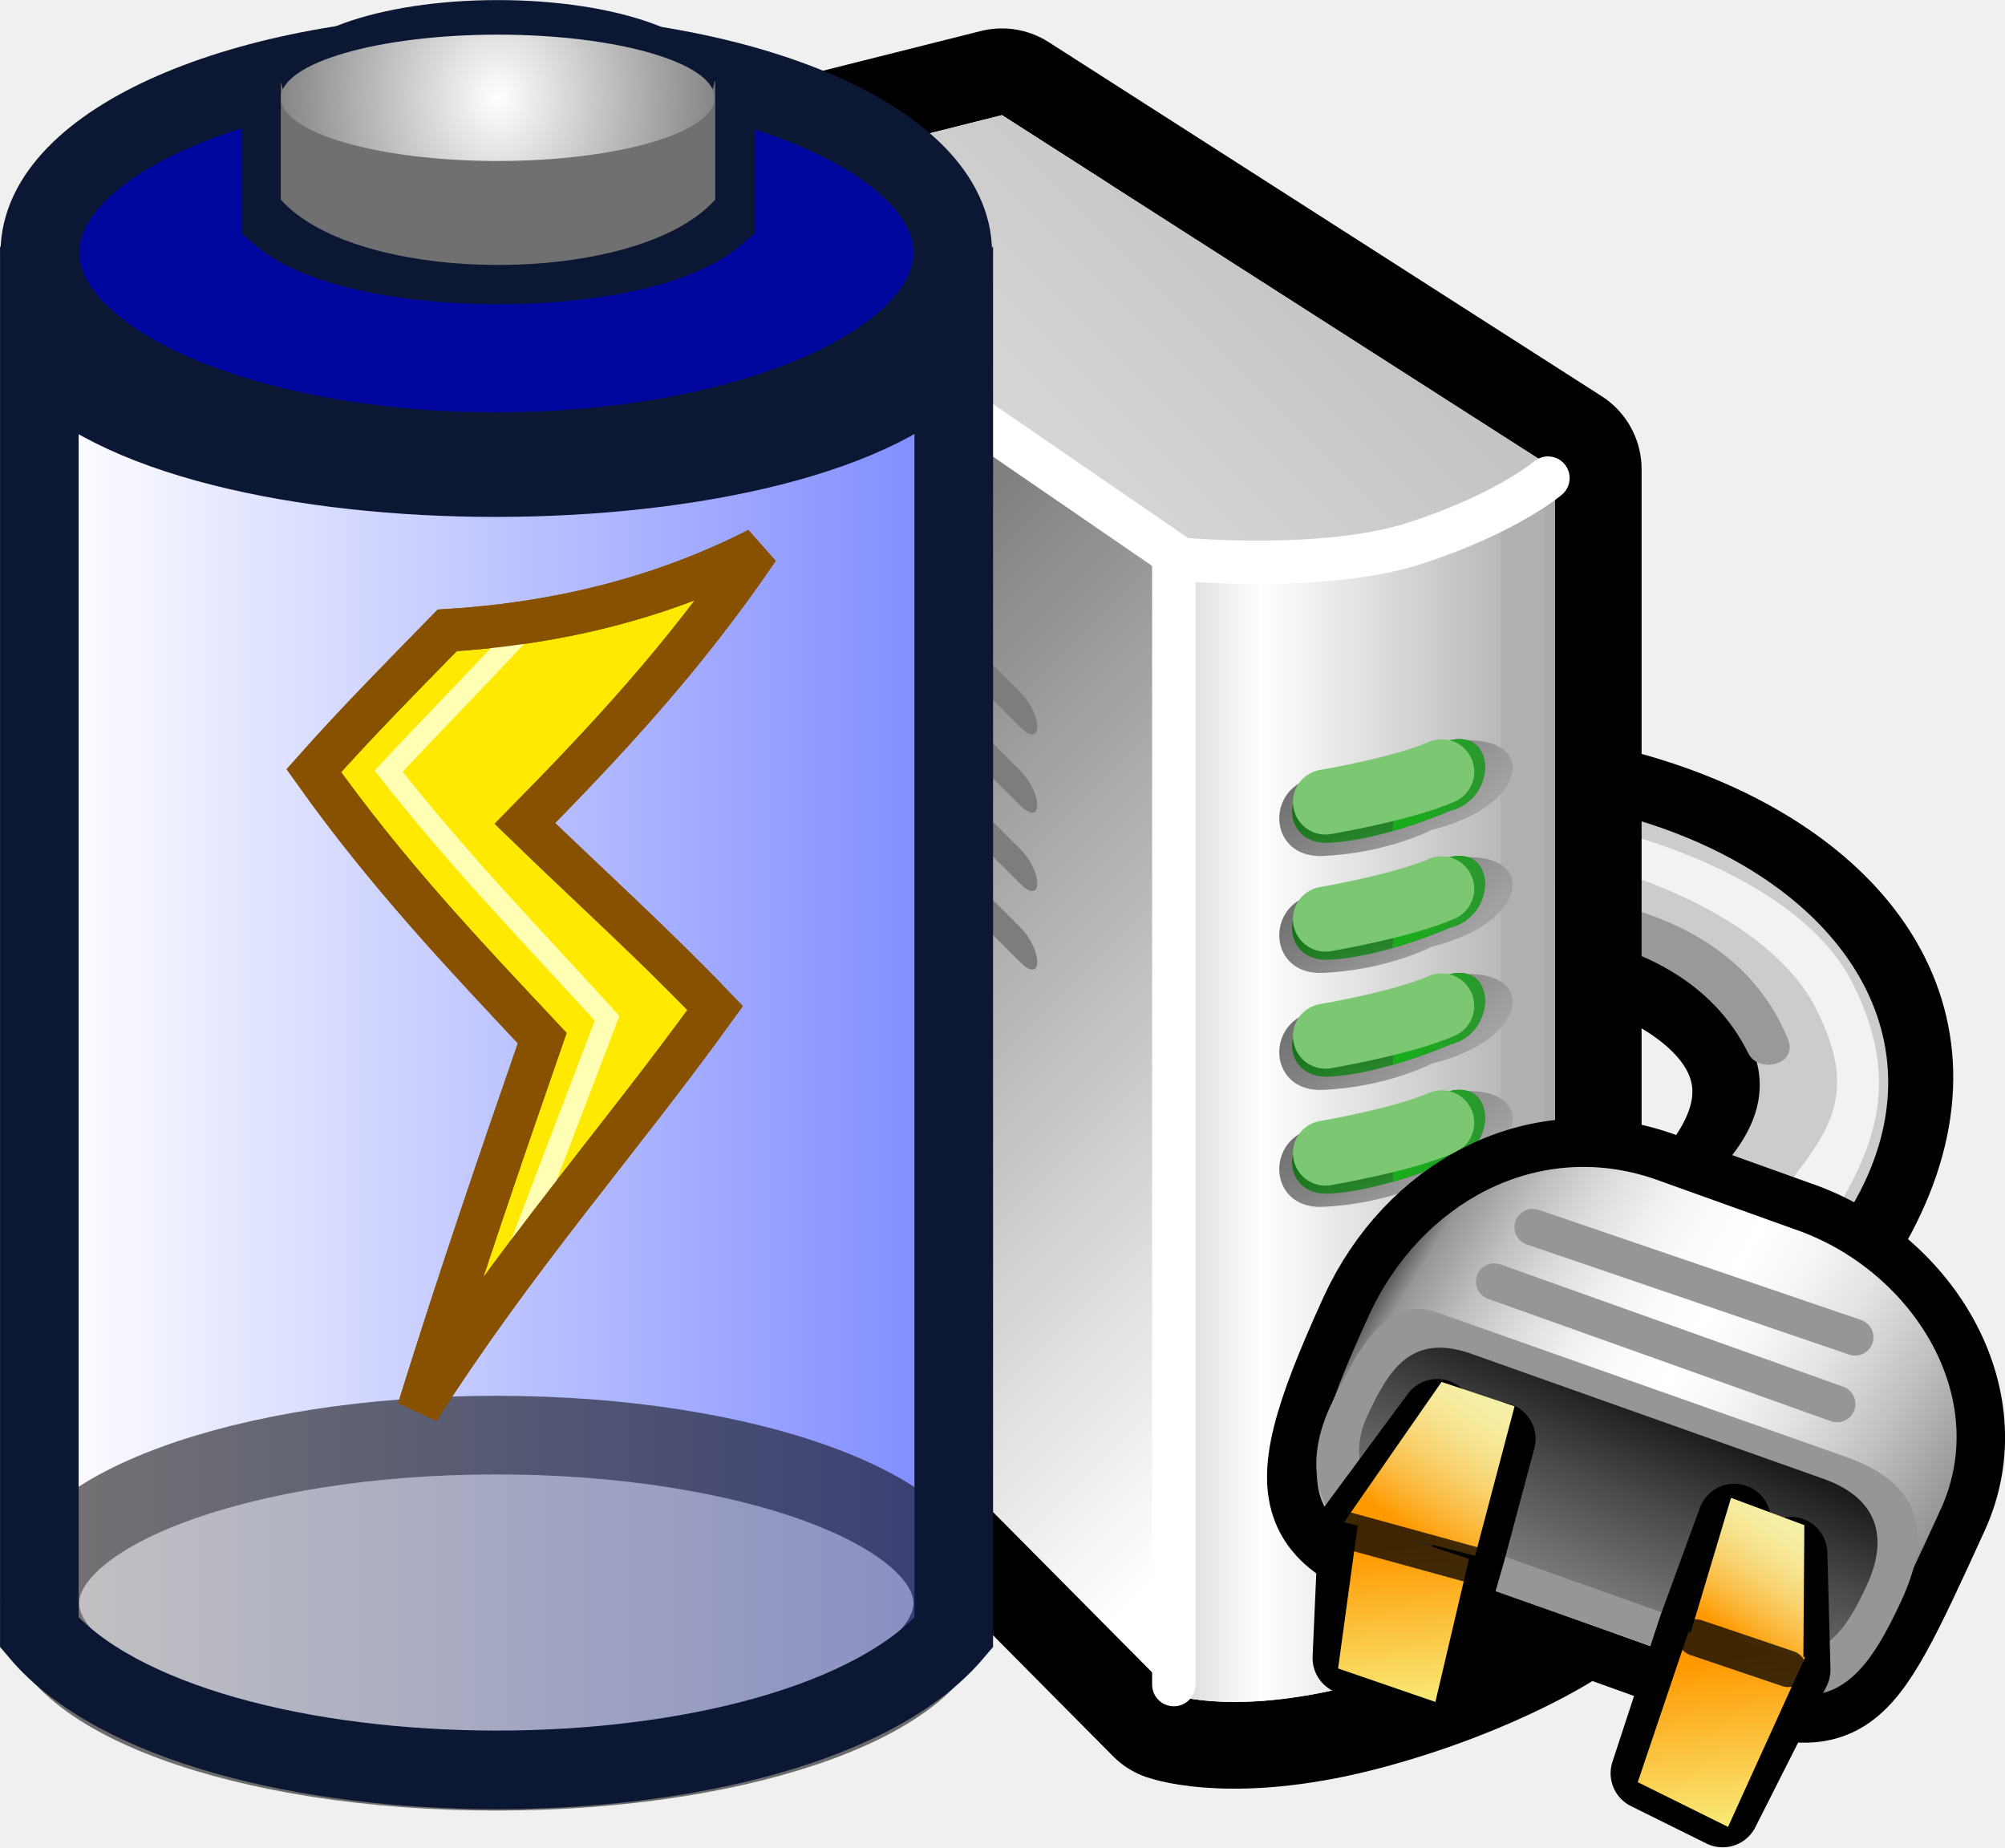
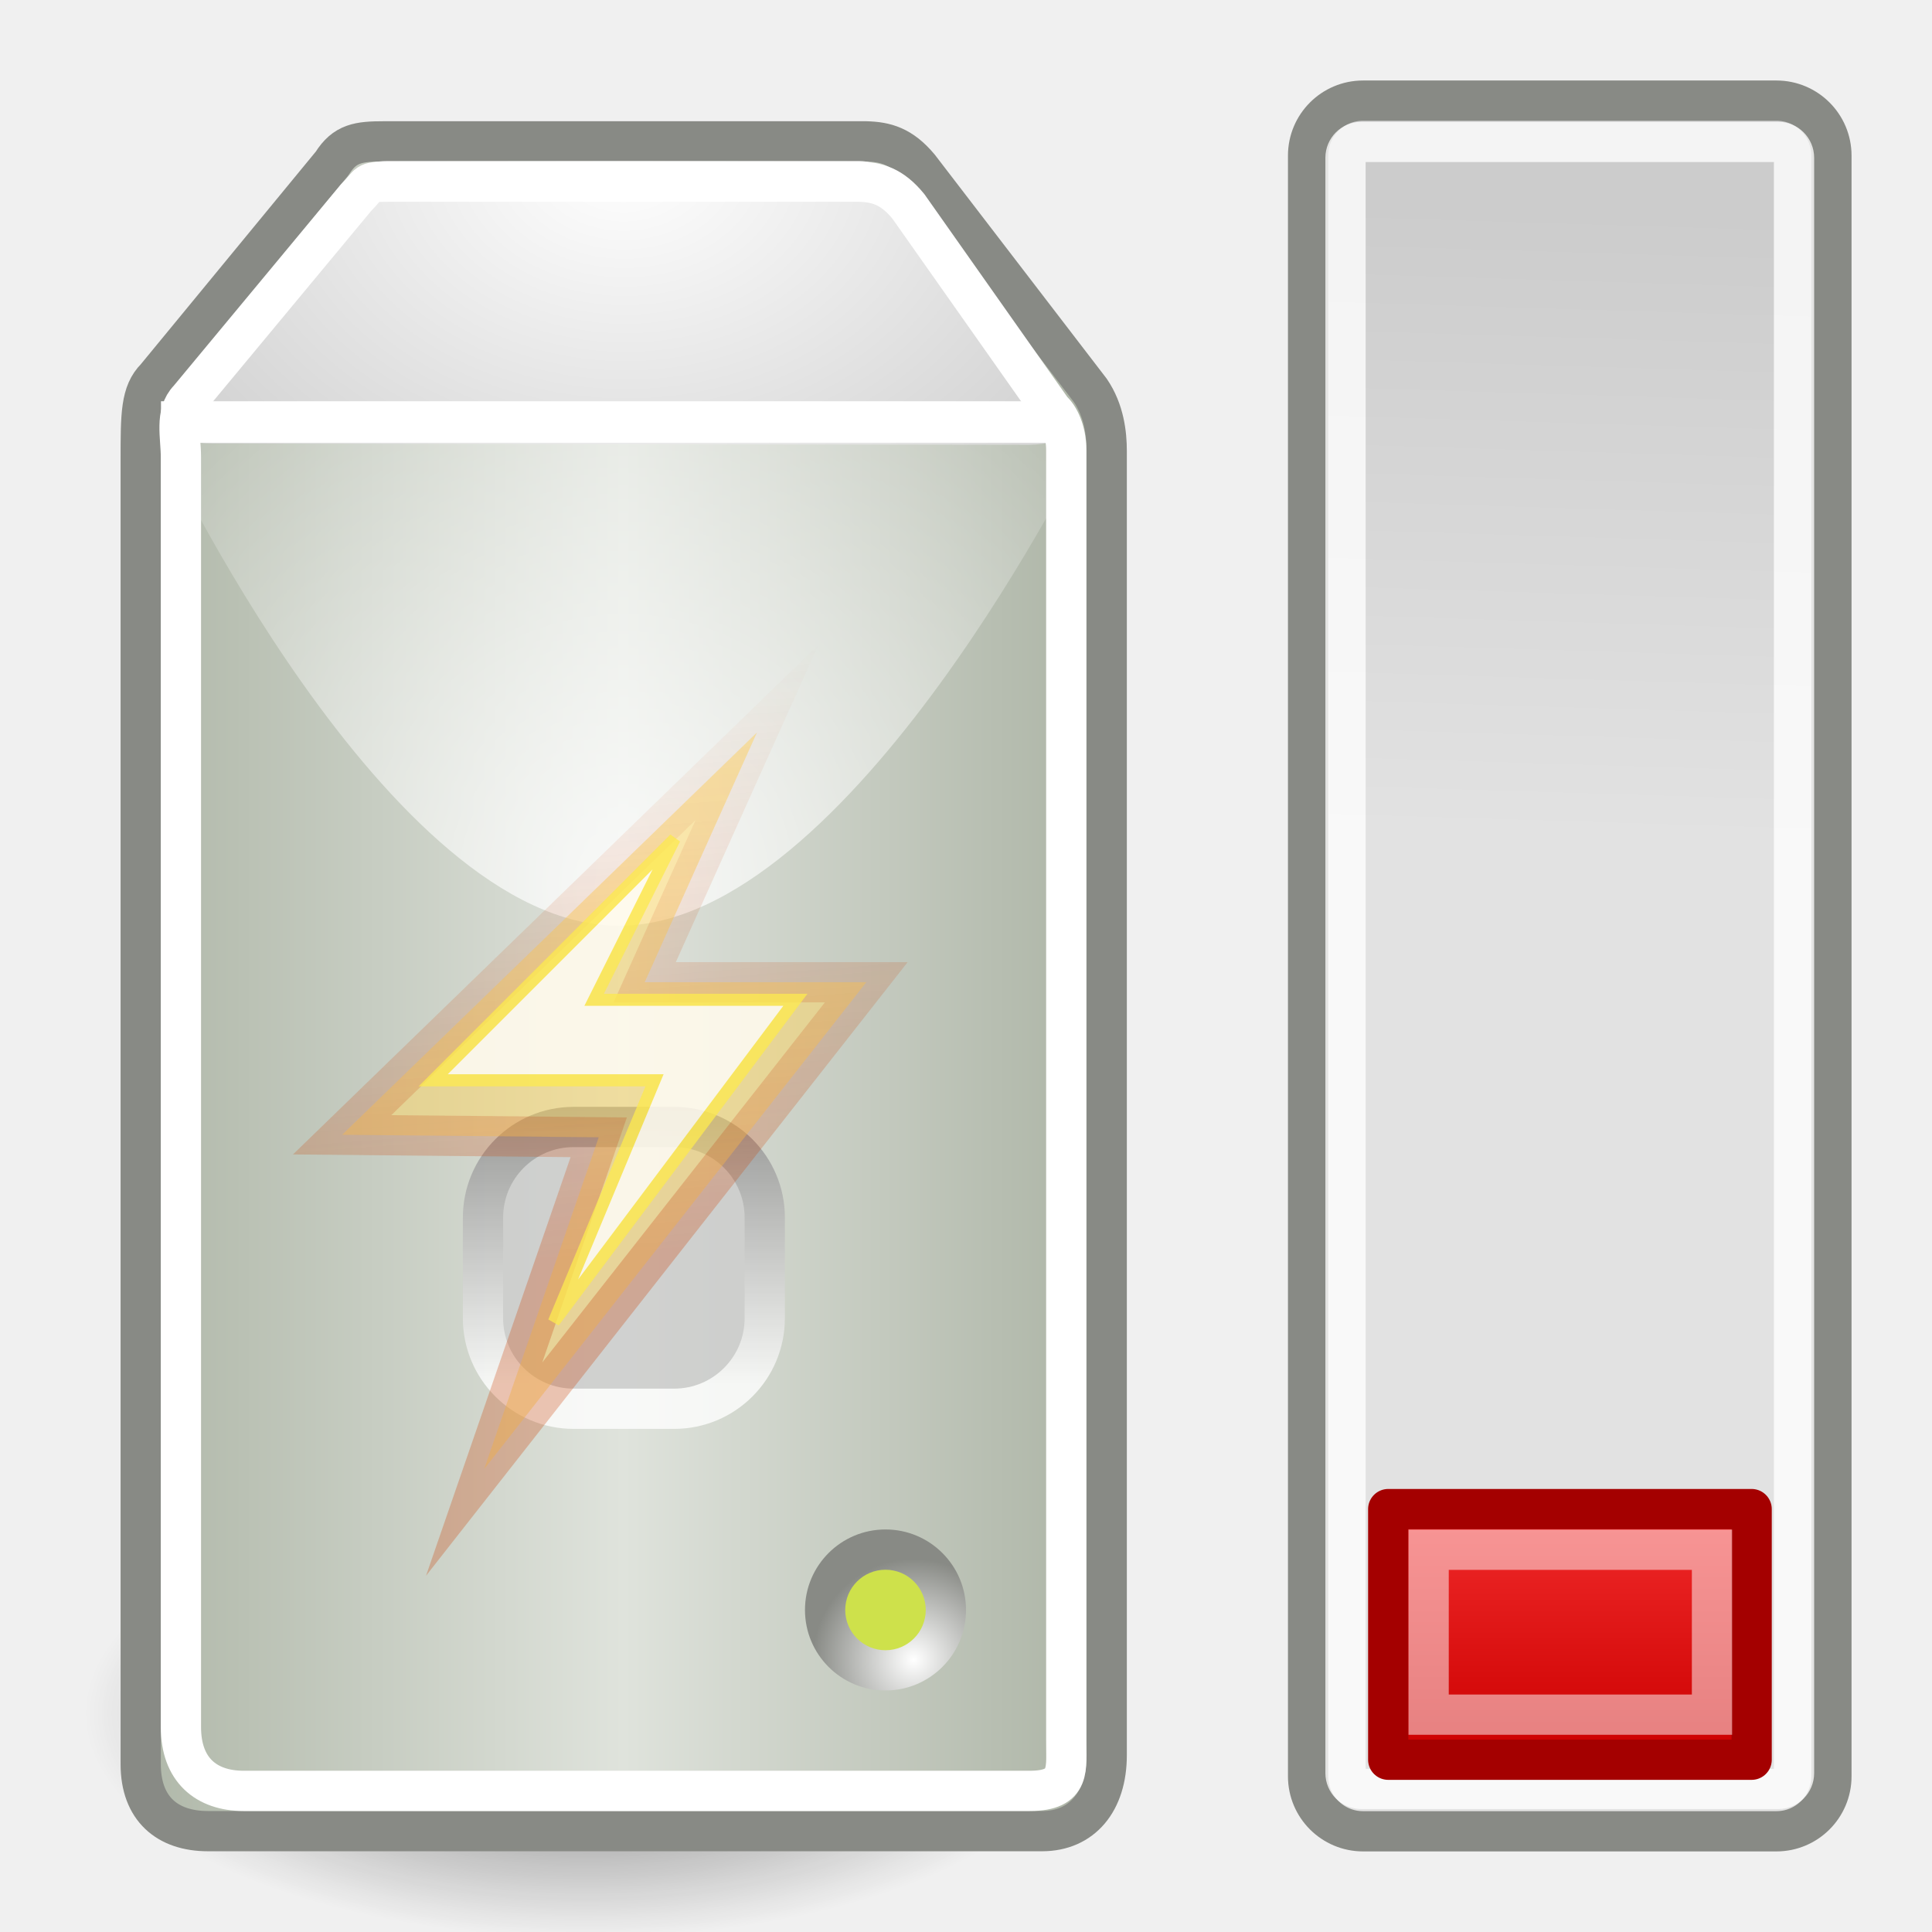
- <svg xmlns="http://www.w3.org/2000/svg" xmlns:xlink="http://www.w3.org/1999/xlink" width="23.492" height="21.642" viewBox="0 0 23.492 21.642" overflow="visible" enable-background="new 0 0 23.492 21.642" xml:space="preserve">
-   <g id="Layer_5">
-     <g>
-       <path fill="#CCCCCC" stroke="#000000" stroke-width="1.304" d="M20.921,15.387      c4.189-4.62-2.63-7.451-6.712-5.669c-1.625,0.708-0.943,2.053,0.672,1.41c2.464-0.981,7.122,0.4,5.108,2.785" />
-       <path fill="#CCCCCC" d="M19.042,16.471c6.581-3.688,1.51-8.654-4.833-6.753      c-1.281,0.382-2.825,1.83,0.906,1.054c3.594-0.746,8.236,1.69,3.474,3.975L19.042,16.471z" />
-       <path fill="#999999" d="M20.949,12.174c-1.105-2.683-5.849-1.567-7.815-1.455      c-4.724,0.267-3.548-0.134-4-1.225C9.018,9.215,8.765,9.392,8.848,9.679c0.178,0.63,4.095,1.493,5.127,1.35      c3.249-0.447,5.688-0.34,6.51,1.312C20.606,12.585,21.073,12.473,20.949,12.174z" />
-       <path fill="#F2F2F2" d="M20.986,14.975c0.825-1.205,1.42-2.059,0.72-3.457      c-0.854-1.705-4.648-2.465-6.022-1.833l-0.105,0.047c-0.348,0.152-0.053,0.515,0.196,0.406l0.112-0.051      c1.261-0.58,4.616,0.179,5.396,1.74c0.617,1.228-0.055,1.585-0.774,2.645C20.349,14.701,20.825,15.207,20.986,14.975z" />
-     </g>
-     <g>
-       <linearGradient id="XMLID_37_" gradientUnits="userSpaceOnUse" x1="8.052" y1="4.739" x2="18.446" y2="15.134">
-         <stop offset="0" style="stop-color:#D9D9D9" />
-         <stop offset="1" style="stop-color:#FFFFFF" />
-       </linearGradient>
-       <path fill="url(#XMLID_37_)" stroke="#000000" stroke-width="2.032" stroke-linecap="round" stroke-linejoin="round" stroke-miterlimit="3.864" d="      M7.737,2.355l4.002-1.006l6.479,4.148v13.274c0,0-0.822,0.559-2.27,0.951c-1.448,0.389-2.186,0.137-2.186,0.137l-6.026-6.073      V2.355z" />
-       <g>
-         <defs>
-           <path id="XMLID_2_" d="M7.737,2.355v11.431l6.026,6.073c0,0,0.737,0.252,2.186-0.137c1.447-0.393,2.27-0.951,2.27-0.951V5.497        l-6.479-4.148L7.737,2.355z" />
-         </defs>
-         <linearGradient id="XMLID_38_" gradientUnits="userSpaceOnUse" x1="9.242" y1="5.93" x2="17.672" y2="14.359">
-           <stop offset="0" style="stop-color:#FFFFFF" />
-           <stop offset="0" style="stop-color:#6E6E6E" />
-           <stop offset="1" style="stop-color:#FFFFFF" />
-         </linearGradient>
-         <use xlink:href="#XMLID_2_" fill-rule="evenodd" clip-rule="evenodd" fill="url(#XMLID_38_)" />
-         <clipPath id="XMLID_39_">
-           <use xlink:href="#XMLID_2_" />
-         </clipPath>
-         <g clip-path="url(#XMLID_39_)">
-           <defs>
-             <polygon id="XMLID_5_" points="13.785,6.828 18.831,5.118 18.831,20.311 13.785,20.27 " />
-           </defs>
-           <linearGradient id="XMLID_40_" gradientUnits="userSpaceOnUse" x1="13.785" y1="12.714" x2="18.831" y2="12.714">
-             <stop offset="0" style="stop-color:#D9D9D9" />
-             <stop offset="0.197" style="stop-color:#FFFFFF" />
-             <stop offset="1" style="stop-color:#999999" />
-           </linearGradient>
-           <use xlink:href="#XMLID_5_" fill="url(#XMLID_40_)" />
-           <clipPath id="XMLID_41_">
-             <use xlink:href="#XMLID_5_" />
-           </clipPath>
-           <line clip-path="url(#XMLID_41_)" fill="none" stroke="#B0B0B0" stroke-width="0.508" stroke-linecap="round" stroke-miterlimit="3.864" x1="17.839" y1="5.507" x2="17.839" y2="19.535" />
-         </g>
-         <linearGradient id="XMLID_42_" gradientUnits="userSpaceOnUse" x1="7.394" y1="9.145" x2="18.079" y2="-1.54">
-           <stop offset="0" style="stop-color:#F2F2F2" />
-           <stop offset="1" style="stop-color:#ADADAD" />
-         </linearGradient>
-         <path clip-path="url(#XMLID_39_)" fill-rule="evenodd" clip-rule="evenodd" fill="url(#XMLID_42_)" d="       M18.214,4.838l-6.475-4.317L7.349,1.967l6.547,4.771c0,0,0.489,0.265,1.938-0.125c1.447-0.392,2.385-1.069,2.385-1.069       L18.214,4.838z" />
-       </g>
-       <g>
-         <linearGradient id="XMLID_43_" gradientUnits="userSpaceOnUse" x1="15.516" y1="8.394" x2="17.211" y2="10.277">
-           <stop offset="0" style="stop-color:#666666" />
-           <stop offset="1" style="stop-color:#B2B2B2" />
-         </linearGradient>
-         <path fill="url(#XMLID_43_)" d="M15.498,9.098c0.751-0.039,1.277-0.369,1.277-0.369       c1.264-0.303,1.264,0.688,0,0.993c0,0-0.518,0.273-1.277,0.306C14.819,10.058,14.819,9.133,15.498,9.098z" />
-         <g>
-           <defs>
-             <path id="XMLID_10_" d="M15.567,9.099c0.622-0.033,1.419-0.426,1.419-0.426c0.551-0.133,0.551,0.695,0,0.827         c0,0-0.786,0.346-1.419,0.374C14.996,9.898,14.996,9.127,15.567,9.099z" />
-           </defs>
-           <linearGradient id="XMLID_44_" gradientUnits="userSpaceOnUse" x1="16.523" y1="9.941" x2="16.028" y2="8.579">
-             <stop offset="0" style="stop-color:#328E36" />
-             <stop offset="1" style="stop-color:#005E00" />
-           </linearGradient>
-           <use xlink:href="#XMLID_10_" fill="url(#XMLID_44_)" />
-           <clipPath id="XMLID_45_">
-             <use xlink:href="#XMLID_10_" />
-           </clipPath>
-           <radialGradient id="XMLID_46_" cx="-68.81" cy="66.728" r="2.46" fx="-68.81" fy="66.728" gradientTransform="matrix(0.8144 0 0 0.8144 71.6937 -45.3678)" gradientUnits="userSpaceOnUse">
-             <stop offset="0" style="stop-color:#00CD00" />
-             <stop offset="1" style="stop-color:#328E36" />
-           </radialGradient>
-           <path clip-path="url(#XMLID_45_)" fill-rule="evenodd" clip-rule="evenodd" fill="url(#XMLID_46_)" d="        M15.473,9.082c0,0,0.427-0.089,0.679,0.153c0.251,0.243,0.165,0.536,0.122,0.622c0.171-0.36,1.321-0.133,1.438-0.393        c0.218-0.488-0.529-1.117-0.92-0.972C16.402,8.639,15.473,9.082,15.473,9.082z" />
-         </g>
-         <path fill="none" stroke="#7CC771" stroke-width="0.762" stroke-linecap="round" stroke-miterlimit="3.864" d="       M15.53,9.396c0,0,0.899-0.151,1.362-0.354" />
-       </g>
-       <g>
-         <linearGradient id="XMLID_47_" gradientUnits="userSpaceOnUse" x1="15.515" y1="9.762" x2="17.209" y2="11.644">
-           <stop offset="0" style="stop-color:#666666" />
-           <stop offset="1" style="stop-color:#B2B2B2" />
-         </linearGradient>
-         <path fill="url(#XMLID_47_)" d="M15.498,10.467c0.751-0.041,1.277-0.368,1.277-0.368       c1.264-0.305,1.264,0.687,0,0.992c0,0-0.518,0.274-1.277,0.307C14.819,11.427,14.819,10.503,15.498,10.467z" />
-         <g>
-           <defs>
-             <path id="XMLID_15_" d="M15.567,10.467c0.622-0.033,1.419-0.426,1.419-0.426c0.551-0.13,0.551,0.695,0,0.828         c0,0-0.786,0.348-1.419,0.375C14.996,11.269,14.996,10.499,15.567,10.467z" />
-           </defs>
-           <linearGradient id="XMLID_48_" gradientUnits="userSpaceOnUse" x1="16.523" y1="11.312" x2="16.028" y2="9.949">
-             <stop offset="0" style="stop-color:#328E36" />
-             <stop offset="1" style="stop-color:#005E00" />
-           </linearGradient>
-           <use xlink:href="#XMLID_15_" fill="url(#XMLID_48_)" />
-           <clipPath id="XMLID_49_">
-             <use xlink:href="#XMLID_15_" />
-           </clipPath>
-           <radialGradient id="XMLID_50_" cx="-68.81" cy="68.41" r="2.46" fx="-68.81" fy="68.41" gradientTransform="matrix(0.8144 0 0 0.8144 71.6937 -45.3678)" gradientUnits="userSpaceOnUse">
-             <stop offset="0" style="stop-color:#00CD00" />
-             <stop offset="1" style="stop-color:#328E36" />
-           </radialGradient>
-           <path clip-path="url(#XMLID_49_)" fill-rule="evenodd" clip-rule="evenodd" fill="url(#XMLID_50_)" d="        M15.473,10.451c0,0,0.427-0.09,0.679,0.154c0.251,0.245,0.165,0.535,0.122,0.622c0.171-0.361,1.321-0.133,1.438-0.395        c0.218-0.486-0.529-1.115-0.92-0.971C16.402,10.008,15.473,10.451,15.473,10.451z" />
-         </g>
-         <path fill="none" stroke="#7CC771" stroke-width="0.762" stroke-linecap="round" stroke-miterlimit="3.864" d="       M15.53,10.768c0,0,0.899-0.153,1.362-0.355" />
-       </g>
-       <g>
-         <linearGradient id="XMLID_51_" gradientUnits="userSpaceOnUse" x1="15.516" y1="11.133" x2="17.21" y2="13.015">
-           <stop offset="0" style="stop-color:#666666" />
-           <stop offset="1" style="stop-color:#B2B2B2" />
-         </linearGradient>
-         <path fill="url(#XMLID_51_)" d="M15.498,11.838c0.751-0.039,1.277-0.37,1.277-0.37       c1.265-0.302,1.264,0.687,0,0.993c0,0-0.518,0.274-1.277,0.308C14.819,12.796,14.819,11.875,15.498,11.838z" />
-         <g>
-           <defs>
-             <path id="XMLID_20_" d="M15.567,11.839c0.622-0.034,1.419-0.426,1.419-0.426c0.551-0.133,0.551,0.694,0,0.826         c0,0-0.786,0.346-1.419,0.375C14.996,12.638,14.996,11.868,15.567,11.839z" />
-           </defs>
-           <linearGradient id="XMLID_52_" gradientUnits="userSpaceOnUse" x1="16.523" y1="12.681" x2="16.028" y2="11.32">
-             <stop offset="0" style="stop-color:#328E36" />
-             <stop offset="1" style="stop-color:#005E00" />
-           </linearGradient>
-           <use xlink:href="#XMLID_20_" fill="url(#XMLID_52_)" />
-           <clipPath id="XMLID_53_">
-             <use xlink:href="#XMLID_20_" />
-           </clipPath>
-           <radialGradient id="XMLID_54_" cx="-68.81" cy="70.094" r="2.46" fx="-68.81" fy="70.094" gradientTransform="matrix(0.8144 0 0 0.8144 71.6937 -45.3678)" gradientUnits="userSpaceOnUse">
-             <stop offset="0" style="stop-color:#00CD00" />
-             <stop offset="1" style="stop-color:#328E36" />
-           </radialGradient>
-           <path clip-path="url(#XMLID_53_)" fill-rule="evenodd" clip-rule="evenodd" fill="url(#XMLID_54_)" d="        M15.473,11.822c0,0,0.427-0.088,0.679,0.153c0.251,0.243,0.165,0.536,0.122,0.621c0.171-0.361,1.321-0.131,1.438-0.394        c0.218-0.487-0.529-1.116-0.92-0.971C16.402,11.379,15.473,11.822,15.473,11.822z" />
-         </g>
-         <path fill="none" stroke="#7CC771" stroke-width="0.762" stroke-linecap="round" stroke-miterlimit="3.864" d="       M15.53,12.139c0,0,0.899-0.151,1.362-0.354" />
-       </g>
-       <g>
-         <linearGradient id="XMLID_55_" gradientUnits="userSpaceOnUse" x1="15.514" y1="12.502" x2="17.21" y2="14.386">
-           <stop offset="0" style="stop-color:#666666" />
-           <stop offset="1" style="stop-color:#B2B2B2" />
-         </linearGradient>
-         <path fill="url(#XMLID_55_)" d="M15.498,13.206c0.751-0.039,1.277-0.367,1.277-0.367       c1.264-0.303,1.264,0.688,0,0.992c0,0-0.518,0.274-1.277,0.308C14.819,14.168,14.819,13.243,15.498,13.206z" />
-         <g>
-           <defs>
-             <path id="XMLID_25_" d="M15.567,13.208c0.622-0.033,1.419-0.426,1.419-0.426c0.551-0.133,0.551,0.693,0,0.828         c0,0-0.786,0.344-1.419,0.374C14.996,14.01,14.996,13.237,15.567,13.208z" />
-           </defs>
-           <linearGradient id="XMLID_56_" gradientUnits="userSpaceOnUse" x1="16.523" y1="14.055" x2="16.027" y2="12.692">
-             <stop offset="0" style="stop-color:#328E36" />
-             <stop offset="1" style="stop-color:#005E00" />
-           </linearGradient>
-           <use xlink:href="#XMLID_25_" fill="url(#XMLID_56_)" />
-           <clipPath id="XMLID_57_">
-             <use xlink:href="#XMLID_25_" />
-           </clipPath>
-           <radialGradient id="XMLID_58_" cx="-68.81" cy="71.777" r="2.46" fx="-68.81" fy="71.777" gradientTransform="matrix(0.8144 0 0 0.8144 71.6937 -45.3678)" gradientUnits="userSpaceOnUse">
-             <stop offset="0" style="stop-color:#00CD00" />
-             <stop offset="1" style="stop-color:#328E36" />
-           </radialGradient>
-           <path clip-path="url(#XMLID_57_)" fill-rule="evenodd" clip-rule="evenodd" fill="url(#XMLID_58_)" d="        M15.473,13.192c0,0,0.427-0.092,0.679,0.152c0.251,0.242,0.165,0.535,0.122,0.622c0.171-0.362,1.321-0.134,1.438-0.394        c0.218-0.488-0.529-1.117-0.92-0.971C16.402,12.749,15.473,13.192,15.473,13.192z" />
-         </g>
-         <path fill="none" stroke="#7CC771" stroke-width="0.762" stroke-linecap="round" stroke-miterlimit="3.864" d="       M15.53,13.509c0,0,0.899-0.152,1.362-0.355" />
-       </g>
-       <path fill="#7D7D7D" d="M9.339,5.502l2.611,2.604c0.271,0.271,0.271,0.68,0,0.408L9.339,5.909      C9.066,5.639,9.066,5.231,9.339,5.502z" />
-       <path fill="#7D7D7D" d="M9.339,6.419l2.611,2.604c0.271,0.273,0.271,0.681,0,0.41L9.339,6.828      C9.066,6.556,9.066,6.147,9.339,6.419z" />
-       <path fill="#7D7D7D" d="M9.339,7.337l2.611,2.605c0.271,0.271,0.271,0.68,0,0.408L9.339,7.746      C9.066,7.474,9.066,7.065,9.339,7.337z" />
-       <path fill="#7D7D7D" d="M9.339,8.256l2.611,2.604c0.271,0.272,0.271,0.682,0,0.409L9.339,8.665      C9.066,8.393,9.066,7.984,9.339,8.256z" />
-       <path fill="none" stroke="#FFFFFF" stroke-width="0.508" stroke-linecap="round" stroke-miterlimit="3.864" d="      M7.864,2.453l5.969,4.098c0,0,1.676,0.16,2.75-0.188c1.069-0.347,1.554-0.762,1.554-0.762" />
-       <line fill="none" stroke="#FFFFFF" stroke-width="0.508" stroke-linecap="round" stroke-miterlimit="3.864" x1="13.753" y1="6.613" x2="13.753" y2="19.736" />
-     </g>
-     <g id="power_1_">
-       <linearGradient id="XMLID_59_" gradientUnits="userSpaceOnUse" x1="0.674" y1="12.58" x2="10.874" y2="12.58">
-         <stop offset="0" style="stop-color:#FFFFFF" />
-         <stop offset="1" style="stop-color:#808DFF" />
-       </linearGradient>
-       <path fill="url(#XMLID_59_)" d="M10.875,18.987c-1.732,2.061-8.478,2.051-10.201,0c0-1.254,0-10.254,0-14.356      c1.566,1.866,8.65,1.845,10.201,0C10.875,6.148,10.875,17.343,10.875,18.987z" />
-       <linearGradient id="_x31_00_2_" gradientUnits="userSpaceOnUse" x1="0.784" y1="12.309" x2="10.933" y2="12.309">
-         <stop offset="0" style="stop-color:#00FF00" />
-         <stop offset="1" style="stop-color:#005447" />
-       </linearGradient>
-       <path id="_x31_00" display="none" fill="url(#_x31_00_2_)" d="M10.933,18.716      c-1.723,2.061-8.432,2.051-10.149,0c0-1.254,0-10.253,0-14.355c1.56,1.866,8.606,1.845,10.149,0      C10.933,5.877,10.933,17.071,10.933,18.716z" />
-       <linearGradient id="_x31_00_3_" gradientUnits="userSpaceOnUse" x1="0.784" y1="12.567" x2="10.956" y2="12.567">
-         <stop offset="0" style="stop-color:#FFFF3E" />
-         <stop offset="1" style="stop-color:#BA7000" />
-       </linearGradient>
-       <path id="_x31_00_1_" display="none" fill="url(#_x31_00_3_)" d="M10.933,18.809      c-1.723,1.936-8.432,1.931-10.149,0c0-1.181,0-9.642,0-13.498c2.531,0.74,6.987,1.365,10.172-0.435      C10.956,6.301,10.933,17.264,10.933,18.809z" />
-       <linearGradient id="_x2B_75_2_" gradientUnits="userSpaceOnUse" x1="0.784" y1="13.434" x2="10.933" y2="13.434">
-         <stop offset="0" style="stop-color:#00FF00" />
-         <stop offset="1" style="stop-color:#005447" />
-       </linearGradient>
-       <path id="_x2B_75" display="none" fill="url(#_x2B_75_2_)" d="M10.933,18.935      c-1.723,1.768-8.432,1.76-10.149,0c0-1.076,0-8.802,0-12.324C2.417,8.125,8.991,8.25,10.929,6.718      C10.929,8.02,10.933,17.522,10.933,18.935z" />
-       <linearGradient id="_x2B_75_3_" gradientUnits="userSpaceOnUse" x1="0.784" y1="13.434" x2="10.933" y2="13.434">
-         <stop offset="0" style="stop-color:#FFFF3E" />
-         <stop offset="1" style="stop-color:#BA7000" />
-       </linearGradient>
-       <path id="_x2B_75_1_" display="none" fill="url(#_x2B_75_3_)" d="M10.933,18.935      c-1.723,1.768-8.432,1.76-10.149,0c0-1.076,0-8.802,0-12.324C2.417,8.125,8.991,8.25,10.929,6.718      C10.929,8.02,10.933,17.522,10.933,18.935z" />
-       <path id="top75_x2B_" display="none" opacity="0.53" fill="none" stroke="#000000" stroke-width="0.921" d="      M0.472,5.908c2.157,2.133,9.546,1.833,10.75,0" />
-       <linearGradient id="_x37_5_3_" gradientUnits="userSpaceOnUse" x1="0.784" y1="14.363" x2="10.956" y2="14.363">
-         <stop offset="0" style="stop-color:#00FF00" />
-         <stop offset="1" style="stop-color:#005447" />
-       </linearGradient>
-       <path id="_x37_5_1_" display="none" fill="url(#_x37_5_3_)" d="M10.933,19.134      c-1.723,1.502-8.432,1.496-10.149,0c0-0.914,0-7.549,0-10.541c1.554,1.562,8.394,1.594,10.172-0.125      C10.956,9.573,10.933,17.937,10.933,19.134z" />
-       <linearGradient id="_x37_5_4_" gradientUnits="userSpaceOnUse" x1="0.784" y1="14.363" x2="10.956" y2="14.363">
-         <stop offset="0" style="stop-color:#FFFF3E" />
-         <stop offset="1" style="stop-color:#BA7000" />
-       </linearGradient>
-       <path id="_x37_5_2_" display="none" fill="url(#_x37_5_4_)" d="M10.933,19.134      c-1.723,1.502-8.432,1.496-10.149,0c0-0.914,0-7.549,0-10.541c1.554,1.562,8.394,1.594,10.172-0.125      C10.956,9.573,10.933,17.937,10.933,19.134z" />
-       <path id="top75" display="none" opacity="0.53" fill="none" stroke="#000000" stroke-width="0.921" d="      M0.578,7.958c2.122,2.125,9.476,1.617,10.679-0.217" />
-       <linearGradient id="_x2B_50_2_" gradientUnits="userSpaceOnUse" x1="0.772" y1="15.378" x2="10.933" y2="15.378">
-         <stop offset="0" style="stop-color:#00FF00" />
-         <stop offset="1" style="stop-color:#005447" />
-       </linearGradient>
-       <path id="_x2B_50" display="none" fill="url(#_x2B_50_2_)" d="M10.933,19.317      c-1.723,1.256-8.432,1.25-10.149,0c0-0.764-0.011-6.317-0.011-8.818c1.591,1.594,8.323,1.62,10.157,0      C10.929,11.425,10.933,18.315,10.933,19.317z" />
-       <linearGradient id="_x2B_50_3_" gradientUnits="userSpaceOnUse" x1="0.772" y1="15.378" x2="10.933" y2="15.378">
-         <stop offset="0" style="stop-color:#FFFF3E" />
-         <stop offset="1" style="stop-color:#BA7000" />
-       </linearGradient>
-       <path id="_x2B_50_1_" display="none" fill="url(#_x2B_50_3_)" d="M10.933,19.317      c-1.723,1.256-8.432,1.25-10.149,0c0-0.764-0.011-6.317-0.011-8.818c1.591,1.594,8.323,1.62,10.157,0      C10.929,11.425,10.933,18.315,10.933,19.317z" />
-       <path id="top50_x2B_" display="none" opacity="0.53" fill="none" stroke="#000000" stroke-width="0.921" d="      M0.507,9.833c2.087,2.083,9.37,1.865,10.679-0.208" />
-       <linearGradient id="_x35_0_3_" gradientUnits="userSpaceOnUse" x1="0.784" y1="16.27" x2="10.982" y2="16.27">
-         <stop offset="0" style="stop-color:#00FF00" />
-         <stop offset="1" style="stop-color:#005447" />
-       </linearGradient>
-       <path id="_x35_0_1_" display="none" fill="url(#_x35_0_3_)" d="M10.933,19.513      c-1.723,0.996-8.432,0.992-10.149,0c0-0.609,0-4.967,0-6.954c1.846,1.507,8.367,1.505,10.198-0.277      C10.982,13.016,10.933,18.716,10.933,19.513z" />
-       <linearGradient id="_x35_0_4_" gradientUnits="userSpaceOnUse" x1="0.784" y1="16.27" x2="10.982" y2="16.27">
-         <stop offset="0" style="stop-color:#FFFF3E" />
-         <stop offset="1" style="stop-color:#BA7000" />
-       </linearGradient>
-       <path id="_x35_0_2_" display="none" fill="url(#_x35_0_4_)" d="M10.933,19.513      c-1.723,0.996-8.432,0.992-10.149,0c0-0.609,0-4.967,0-6.954c1.846,1.507,8.367,1.505,10.198-0.277      C10.982,13.016,10.933,18.716,10.933,19.513z" />
-       <path id="top50" display="none" opacity="0.53" fill="none" stroke="#000000" stroke-width="0.921" d="      M0.472,11.834c2.192,2.001,9.334,1.792,10.785-0.46" />
-       <linearGradient id="_x2B_25_1_" gradientUnits="userSpaceOnUse" x1="0.784" y1="17.255" x2="10.956" y2="17.255">
-         <stop offset="0" style="stop-color:#FFFF3E" />
-         <stop offset="1" style="stop-color:#BA7000" />
-       </linearGradient>
-       <path id="_x2B_25" display="none" fill="url(#_x2B_25_1_)" d="M10.933,19.692      c-1.723,0.756-8.432,0.754-10.149,0c0-0.461,0-3.766,0-5.271c1.846,1.494,8.048,1.549,10.172-0.17      C10.956,14.808,10.933,19.089,10.933,19.692z" />
-       <path id="top25_x2B_" display="none" opacity="0.53" fill="none" stroke="#000000" stroke-width="0.921" d="      M0.472,13.71c2.192,2,9.334,1.791,10.785-0.461" />
-       <linearGradient id="_x32_5_1_" gradientUnits="userSpaceOnUse" x1="0.679" y1="18.305" x2="11.062" y2="18.305">
-         <stop offset="0" style="stop-color:#FF1A00" />
-         <stop offset="1" style="stop-color:#850000" />
-       </linearGradient>
-       <path id="_x32_5" display="none" fill="url(#_x32_5_1_)" d="M11.038,19.86c-4.058,0.847-8.608,0.49-10.358,0      c0-0.301,0-2.451,0-3.432c2.056,1.686,8.418,1.529,10.382-0.189C11.062,16.603,11.038,19.468,11.038,19.86z" />
-       <path id="top25" display="none" opacity="0.53" fill="none" stroke="#000000" stroke-width="0.921" d="      M0.437,15.802c2.474,2.166,9.688,1.666,10.785-0.416" />
-       <linearGradient id="_x2D_25_1_" gradientUnits="userSpaceOnUse" x1="0.684" y1="19.196" x2="11.01" y2="19.196">
-         <stop offset="0" style="stop-color:#FF1A00" />
-         <stop offset="1" style="stop-color:#850000" />
-       </linearGradient>
-       <path id="_x2D_25" display="none" fill="url(#_x2D_25_1_)" d="M10.868,19.501      c-2.691,1.25-7.957,1.125-10.184,0c0-0.113,0.017-0.967,0.017-1.334c2.37,1.625,8.185,1.543,10.309-0.166      C11.01,18.136,10.868,19.354,10.868,19.501z" />
-       <path id="top1" display="none" opacity="0.53" fill="none" stroke="#000000" stroke-width="0.921" d="      M0.366,17.46c3.041,2.291,9.688,1.547,10.892-0.287" />
-       <ellipse id="_x30_" display="none" opacity="0.4" fill="#FF1A00" stroke="#000000" stroke-width="0.921" cx="5.82" cy="18.532" rx="5.348" ry="1.969" />
-       <ellipse id="_x30__1_" opacity="0.55" fill="#8F8F8F" stroke="#000000" stroke-width="0.921" cx="5.815" cy="18.782" rx="5.348" ry="1.969" />
-     </g>
-     <g id="Layer_1">
-       <g id="power">
- 				</g>
-       <path fill="none" stroke="#0C1733" stroke-width="0.921" d="M11.175,19.126c-1.819,2.15-8.905,2.141-10.714,0      c0-1.309,0-10.702,0-14.983c1.646,1.947,9.084,1.926,10.714,0C11.175,5.725,11.175,17.409,11.175,19.126z" />
-       <ellipse fill="#00079F" stroke="#0C1733" stroke-width="0.921" cx="5.815" cy="2.958" rx="5.348" ry="2.333" />
-       <path fill="#FFFFFF" stroke="#0C1733" stroke-width="0.921" d="M8.38,2.523c-0.913,0.778-4.187,0.771-5.09,0      c0-0.08,0-0.777,0-1.037c0.782,0.118,4.316,0.102,5.09-0.015C8.38,1.568,8.38,2.419,8.38,2.523z" />
-       <path fill="#707070" d="M8.38,2.338c-0.913,1.026-4.187,1.017-5.09,0c0-0.105,0-1.024,0-1.367      c0.782,0.155,4.316,0.135,5.09-0.019C8.38,1.079,8.38,2.2,8.38,2.338z" />
-       <ellipse fill="#0C1733" cx="5.832" cy="0.917" rx="2.541" ry="0.916" />
-       <radialGradient id="XMLID_1_" cx="6.16" cy="1.145" r="6.28" fx="6.16" fy="1.145" gradientTransform="matrix(0.849 0 0 1 0.6031 0)" gradientUnits="userSpaceOnUse">
-         <stop offset="0" style="stop-color:#FFFFFF" />
-         <stop offset="1" style="stop-color:#000000" />
-       </radialGradient>
-       <ellipse fill="url(#XMLID_1_)" cx="5.832" cy="1.146" rx="2.541" ry="0.74" />
-     </g>
-     <g id="_x32_0">
-       <g>
-         <g>
-           <path fill-rule="evenodd" clip-rule="evenodd" fill="#FFE900" stroke="#875100" stroke-width="0.5" d="        M6.15,9.647c0.748,0.726,1.498,1.4,2.229,2.163c-1.139,1.578-2.328,2.905-3.476,4.703c0.479-1.538,0.964-2.95,1.45-4.351        c-0.908-0.968-1.814-1.92-2.676-3.133c0.509-0.573,1.033-1.101,1.563-1.644c1.214-0.073,2.463-0.352,3.642-0.954        C7.998,7.73,7.072,8.708,6.15,9.647z" />
-           <path fill-rule="evenodd" clip-rule="evenodd" fill="none" stroke="#FFFFB3" stroke-width="0.25" d="        M6.105,7.399C5.583,7.96,5.064,8.487,4.554,9.034c0.838,1.069,1.704,1.955,2.559,2.896c-0.442,1.165-0.888,2.308-1.33,3.507" />
-           <path fill-rule="evenodd" clip-rule="evenodd" fill="none" stroke="#875100" stroke-width="0.5" d="        M6.15,9.647c0.748,0.726,1.498,1.4,2.229,2.163c-1.139,1.578-2.328,2.905-3.476,4.703c0.479-1.538,0.964-2.95,1.45-4.351        c-0.908-0.968-1.814-1.92-2.676-3.133c0.509-0.573,1.033-1.101,1.563-1.644c1.214-0.073,2.463-0.352,3.642-0.954        C7.998,7.73,7.072,8.708,6.15,9.647z" />
-         </g>
-       </g>
-     </g>
-     <g>
-       <g>
-         <path stroke="#000000" stroke-width="1.143" d="M22.732,17.7c-1.105,2.415-1.105,2.415-2.907,1.806       l-2.666-0.957c-1.835-0.619-2.234-0.698-1.132-3.115l0,0c0.61-1.332,1.981-2.087,3.354-1.622l1.636,0.587       C22.392,14.864,23.344,16.369,22.732,17.7L22.732,17.7z" />
-         <linearGradient id="XMLID_3_" gradientUnits="userSpaceOnUse" x1="-16.216" y1="14.919" x2="-9.298" y2="18.363" gradientTransform="matrix(0.9964 0.0842 -0.0842 0.9964 33.563 1.2605)">
-           <stop offset="0" style="stop-color:#272727" />
-           <stop offset="0.062" style="stop-color:#969696" />
-           <stop offset="0.072" style="stop-color:#9B9B9B" />
-           <stop offset="0.151" style="stop-color:#BFBFBF" />
-           <stop offset="0.231" style="stop-color:#DBDBDB" />
-           <stop offset="0.311" style="stop-color:#EFEFEF" />
-           <stop offset="0.392" style="stop-color:#FBFBFB" />
-           <stop offset="0.472" style="stop-color:#FFFFFF" />
-           <stop offset="0.545" style="stop-color:#F8F8F8" />
-           <stop offset="0.653" style="stop-color:#E4E4E4" />
-           <stop offset="0.784" style="stop-color:#C2C2C2" />
-           <stop offset="0.927" style="stop-color:#969696" />
-           <stop offset="1" style="stop-color:#272727" />
-         </linearGradient>
-         <path fill="url(#XMLID_3_)" d="M22.738,17.684c-1.096,2.393-1.096,2.393-2.899,1.782l-2.664-0.957       c-1.834-0.62-2.235-0.699-1.138-3.094l0,0c0.605-1.323,1.973-2.072,3.345-1.604l1.636,0.587       C22.392,14.864,23.346,16.359,22.738,17.684L22.738,17.684z" />
-         <path fill="#969696" d="M22.274,18.761c-0.342,0.734-0.704,1.3-1.493,1.032l-4.56-1.611       c-0.791-0.271-0.977-0.965-0.635-1.705l0,0c0.344-0.73,0.681-1.305,1.25-1.102l4.736,1.673       C22.583,17.382,22.616,18.025,22.274,18.761L22.274,18.761z" />
-         <linearGradient id="XMLID_4_" gradientUnits="userSpaceOnUse" x1="-13.936" y1="19.7" x2="-12.778" y2="16.271" gradientTransform="matrix(0.9964 0.0842 -0.0842 0.9964 33.563 1.2605)">
-           <stop offset="0.006" style="stop-color:#969696" />
-           <stop offset="0.146" style="stop-color:#8C8C8C" />
-           <stop offset="0.379" style="stop-color:#737373" />
-           <stop offset="0.677" style="stop-color:#494949" />
-           <stop offset="1" style="stop-color:#151515" />
-         </linearGradient>
-         <path fill="url(#XMLID_4_)" d="M21.87,18.579c-0.255,0.548-0.532,0.962-1.225,0.727l-3.939-1.398       c-0.69-0.235-0.939-0.775-0.685-1.321l0,0c0.252-0.544,0.513-0.967,1.203-0.732l4.115,1.461       C22.029,17.55,22.123,18.035,21.87,18.579L21.87,18.579z" />
-         <line fill="none" stroke="#969696" stroke-width="0.429" stroke-linecap="round" x1="17.959" y1="14.377" x2="21.736" y2="15.667" />
-         <line fill="none" stroke="#969696" stroke-width="0.429" stroke-linecap="round" x1="17.508" y1="15.015" x2="21.525" y2="16.448" />
-       </g>
-       <g>
-         <polyline fill="none" stroke="#000000" stroke-width="0.858" stroke-linecap="round" stroke-linejoin="round" points="       20.32,17.812 19.859,19.071 19.3,20.775 20.184,21.213 21.018,19.563 20.982,18.2 " />
-         <linearGradient id="XMLID_6_" gradientUnits="userSpaceOnUse" x1="-11.703" y1="18.917" x2="-10.904" y2="17.488" gradientTransform="matrix(1.1598 0.0954 -0.1 1.1533 35.7446 -1.5646)">
-           <stop offset="0" style="stop-color:#FF9900" />
-           <stop offset="0.114" style="stop-color:#FDAE28" />
-           <stop offset="0.254" style="stop-color:#FAC351" />
-           <stop offset="0.398" style="stop-color:#F8D574" />
-           <stop offset="0.542" style="stop-color:#F7E38F" />
-           <stop offset="0.69" style="stop-color:#F6EDA2" />
-           <stop offset="0.84" style="stop-color:#F5F3AD" />
-           <stop offset="1" style="stop-color:#F5F5B1" />
-         </linearGradient>
-         <polygon fill="url(#XMLID_6_)" points="21.129,19.47 19.798,19.164 20.282,17.548 21.141,17.868 " />
-         <linearGradient id="XMLID_7_" gradientUnits="userSpaceOnUse" x1="-7.576" y1="-5.504" x2="-6.523" y2="-7.389" gradientTransform="matrix(1.1853 0.4203 0.613 -1.0508 32.498 16.8555)">
-           <stop offset="0" style="stop-color:#FF9900" />
-           <stop offset="1" style="stop-color:#F7FE96" />
-         </linearGradient>
-         <polygon fill="url(#XMLID_7_)" points="21.15,19.415 19.783,19.119 19.189,20.879 20.247,21.403 " />
-         <line opacity="0.75" fill="none" stroke="#000000" stroke-width="0.429" stroke-linecap="round" stroke-linejoin="round" x1="19.873" y1="19.186" x2="20.949" y2="19.55" />
-       </g>
-       <g>
-         <polyline fill="none" stroke="#000000" stroke-width="0.858" stroke-linecap="round" stroke-linejoin="round" points="       16.84,16.585 15.876,17.889 15.808,19.425 16.74,19.805 17.208,18.186 17.563,16.857 " />
-         <linearGradient id="XMLID_8_" gradientUnits="userSpaceOnUse" x1="-15.529" y1="18.064" x2="-14.389" y2="16.023" gradientTransform="matrix(0.9964 0.0842 -0.0842 0.9964 33.563 1.2605)">
-           <stop offset="0" style="stop-color:#FF9900" />
-           <stop offset="0.114" style="stop-color:#FDAE28" />
-           <stop offset="0.254" style="stop-color:#FAC351" />
-           <stop offset="0.398" style="stop-color:#F8D574" />
-           <stop offset="0.542" style="stop-color:#F7E38F" />
-           <stop offset="0.69" style="stop-color:#F6EDA2" />
-           <stop offset="0.84" style="stop-color:#F5F3AD" />
-           <stop offset="1" style="stop-color:#F5F5B1" />
-         </linearGradient>
-         <polygon fill="url(#XMLID_8_)" points="17.283,18.227 15.748,17.833 16.89,16.19 17.746,16.475 " />
-         <linearGradient id="XMLID_9_" gradientUnits="userSpaceOnUse" x1="-11.382" y1="-5.872" x2="-10.279" y2="-7.846" gradientTransform="matrix(0.9077 0.4195 0.4195 -0.9077 29.1813 17.5899)">
-           <stop offset="0" style="stop-color:#FF9900" />
-           <stop offset="1" style="stop-color:#F7FE96" />
-         </linearGradient>
-         <polygon fill="url(#XMLID_9_)" points="17.212,18.263 15.913,17.832 15.678,19.547 16.818,19.939 " />
-         <line opacity="0.75" fill="none" stroke="#000000" stroke-width="0.429" stroke-linecap="round" stroke-linejoin="round" x1="15.792" y1="17.932" x2="17.247" y2="18.332" />
-       </g>
+ <svg xmlns="http://www.w3.org/2000/svg" xmlns:xlink="http://www.w3.org/1999/xlink" id="svg2913" height="48px" width="48px">
+   <defs id="defs3">
+     <linearGradient id="linearGradient3252">
+       <stop style="stop-color:#cb3e01;stop-opacity:1;" offset="0" id="stop3254" />
+       <stop style="stop-color:#cb3e01;stop-opacity:0;" offset="1" id="stop3256" />
+     </linearGradient>
+     <linearGradient xlink:href="#linearGradient3252" id="linearGradient3258" x1="13.5" y1="31.51" x2="12.371" y2="16.697" gradientUnits="userSpaceOnUse" gradientTransform="translate(0,4)" />
+     <linearGradient id="linearGradient4318">
+       <stop style="stop-color:#cc0000" offset="0" id="stop4320" />
+       <stop style="stop-color:#ef2929" offset="1" id="stop4322" />
+     </linearGradient>
+     <linearGradient id="linearGradient4304">
+       <stop style="stop-color:#cccccc;stop-opacity:1;" offset="0" id="stop4306" />
+       <stop style="stop-color:#e2e2e2;stop-opacity:1;" offset="1" id="stop4308" />
+     </linearGradient>
+     <linearGradient id="linearGradient4292">
+       <stop style="stop-color:#aeb6a7;stop-opacity:1;" offset="0" id="stop4294" />
+       <stop id="stop4300" offset="0.5" style="stop-color:#dfe3dc;stop-opacity:1;" />
+       <stop style="stop-color:#a9b1a2;stop-opacity:1;" offset="1" id="stop4296" />
+     </linearGradient>
+     <linearGradient id="linearGradient4097">
+       <stop style="stop-color:#ffffff;stop-opacity:1;" offset="0" id="stop4099" />
+       <stop style="stop-color:#878787;stop-opacity:1;" offset="1" id="stop4101" />
+     </linearGradient>
+     <linearGradient id="linearGradient4087">
+       <stop style="stop-color:#ffffff;stop-opacity:1;" offset="0" id="stop4089" />
+       <stop style="stop-color:#ffffff;stop-opacity:0;" offset="1" id="stop4091" />
+     </linearGradient>
+     <linearGradient id="linearGradient5699">
+       <stop id="stop5701" offset="0" style="stop-color:#7a7a7a;stop-opacity:1;" />
+       <stop id="stop5703" offset="1" style="stop-color:#a5a5a5;stop-opacity:1;" />
+     </linearGradient>
+     <linearGradient id="linearGradient2681">
+       <stop style="stop-color:#000000;stop-opacity:0.475;" offset="0" id="stop2683" />
+       <stop style="stop-color:#000000;stop-opacity:0;" offset="1" id="stop2685" />
+     </linearGradient>
+     <linearGradient id="linearGradient2673">
+       <stop style="stop-color:#ffffff;stop-opacity:1;" offset="0" id="stop2675" />
+       <stop style="stop-color:#888a85;stop-opacity:1" offset="1" id="stop2677" />
+     </linearGradient>
+     <linearGradient id="linearGradient4264">
+       <stop id="stop4266" offset="0" style="stop-color:#000000;stop-opacity:1;" />
+       <stop id="stop4268" offset="1" style="stop-color:#000000;stop-opacity:0;" />
+     </linearGradient>
+     <linearGradient id="linearGradient4254">
+       <stop id="stop4256" offset="0" style="stop-color:#ffffff;stop-opacity:1;" />
+       <stop id="stop4258" offset="1" style="stop-color:#ffffff;stop-opacity:0;" />
+     </linearGradient>
+     <linearGradient id="linearGradient4244">
+       <stop id="stop4246" offset="0" style="stop-color:#ffffff;stop-opacity:1;" />
+       <stop id="stop4248" offset="1" style="stop-color:#d3d3d3;stop-opacity:1;" />
+     </linearGradient>
+     <linearGradient id="linearGradient4228">
+       <stop id="stop4230" offset="0" style="stop-color:#bbbbbb;stop-opacity:1;" />
+       <stop id="stop4232" offset="1" style="stop-color:#9f9f9f;stop-opacity:1;" />
+     </linearGradient>
+     <linearGradient gradientUnits="userSpaceOnUse" y2="40.944" x2="36.183" y1="28.481" x1="7.605" id="linearGradient4234" xlink:href="#linearGradient4228" gradientTransform="translate(0,5.546300e-2)" />
+     <radialGradient gradientUnits="userSpaceOnUse" gradientTransform="matrix(0.631676,1.388567e-2,-1.063081e-2,0.485821,4.210096,4.674603)" r="20.936" fy="-1.897" fx="17.798" cy="-1.897" cx="17.798" id="radialGradient4250" xlink:href="#linearGradient4244" />
+     <linearGradient gradientUnits="userSpaceOnUse" y2="47.621" x2="44.096" y1="4.433" x1="12.378" id="linearGradient4260" xlink:href="#linearGradient4254" gradientTransform="translate(0,5.546300e-2)" />
+     <radialGradient gradientUnits="userSpaceOnUse" gradientTransform="matrix(1,0,0,0.651032,-6.16017e-16,9.455693)" r="23.555" fy="27.096" fx="23.202" cy="27.096" cx="23.202" id="radialGradient4270" xlink:href="#linearGradient4264" />
+     <linearGradient xlink:href="#linearGradient2681" id="linearGradient2689" gradientUnits="userSpaceOnUse" x1="25.785" y1="32.363" x2="25.785" y2="35.67" />
+     <linearGradient gradientUnits="userSpaceOnUse" y2="10.596" x2="16.127" y1="22.705" x1="34.421" id="linearGradient5705" xlink:href="#linearGradient5699" />
+     <radialGradient xlink:href="#linearGradient4087" id="radialGradient4093" cx="15.5" cy="26.583" fx="15.5" fy="26.583" r="11.5" gradientTransform="matrix(1.532763,2.800534e-16,-4.144469e-16,1.582745,-8.257824,-20.07462)" gradientUnits="userSpaceOnUse" />
+     <linearGradient xlink:href="#linearGradient4097" id="linearGradient4103" x1="15.5" y1="34.375" x2="15.5" y2="27.5" gradientUnits="userSpaceOnUse" />
+     <linearGradient xlink:href="#linearGradient4292" id="linearGradient4298" x1="2.996" y1="24.503" x2="27.996" y2="24.503" gradientUnits="userSpaceOnUse" />
+     <linearGradient xlink:href="#linearGradient4304" id="linearGradient4310" x1="38.187" y1="5.171" x2="37.715" y2="20.639" gradientUnits="userSpaceOnUse" gradientTransform="matrix(0.99833,0,0,1.0042,5.343627e-2,-1.04773e-2)" />
+     <linearGradient xlink:href="#linearGradient4318" id="linearGradient4324" x1="39.005" y1="42.177" x2="39.005" y2="6.998" gradientUnits="userSpaceOnUse" gradientTransform="matrix(1,0,0,0.160381,0,36.76183)" />
+     <radialGradient xlink:href="#linearGradient2673" id="radialGradient2377" gradientUnits="userSpaceOnUse" gradientTransform="matrix(1.253968,-7.218212e-15,7.218212e-15,1.253968,-10.36111,-8.56746)" cx="41.245" cy="34.418" fx="41.245" fy="34.418" r="0.984" />
+   </defs>
+   <g id="layer2">
+     <path transform="matrix(0.528197,0,0,0.363113,2.302863,32.72951)" d="M 46.757 27.096 A 23.555 15.335 0 1 1  -0.354,27.096 A 23.555 15.335 0 1 1  46.757 27.096 z" id="path4262" style="opacity:0.56;color:#000000;fill:url(#radialGradient4270);fill-opacity:1;fill-rule:evenodd;stroke:none;stroke-width:1;stroke-linecap:round;stroke-linejoin:round;marker:none;marker-start:none;marker-mid:none;marker-end:none;stroke-miterlimit:4;stroke-dasharray:none;stroke-dashoffset:0;stroke-opacity:1;visibility:visible;display:inline;overflow:visible" />
+     <path id="path4196" d="M 9.543,3.512 C 8.913,3.512 8.567,3.556 8.252,4.06 C 8.252,4.06 3.874,9.38 3.874,9.38 C 3.496,9.759 3.496,10.289 3.496,11.425 C 3.496,11.425 3.496,43.831 3.496,43.831 C 3.496,44.939 4.159,45.494 5.165,45.494 L 25.89,45.494 C 26.882,45.494 27.496,44.759 27.496,43.607 L 27.496,11.201 C 27.496,10.786 27.433,10.2 27.087,9.697 L 22.835,4.156 C 22.397,3.632 22.004,3.524 21.512,3.512 L 9.543,3.512 z " style="fill:url(#linearGradient4298);fill-opacity:1.0;fill-rule:evenodd;stroke:#888a85;stroke-width:1;stroke-linecap:round;stroke-linejoin:round;stroke-miterlimit:4;stroke-dasharray:none;stroke-opacity:1" />
+     <path id="path3093" d="M 4.535,9.347 C 3.906,10.638 4.347,11.019 5.261,11.019 C 5.261,11.019 25.581,11.05 25.581,11.05 C 26.567,11.029 27.02,10.596 26.465,9.912 L 22.238,4.631 C 21.951,4.211 21.786,4.01 21.356,4 L 9.612,4 C 9.062,4 8.7,4.268 8.479,4.755 C 8.479,4.755 4.535,9.347 4.535,9.347 z " style="fill:url(#radialGradient4250);fill-opacity:1;fill-rule:evenodd;stroke:none;stroke-width:1px;stroke-linecap:butt;stroke-linejoin:miter;stroke-opacity:1" />
+     <path style="opacity:1;color:#000000;fill:url(#radialGradient2377);fill-opacity:1;fill-rule:evenodd;stroke:none;stroke-width:1.02px;stroke-linecap:butt;stroke-linejoin:miter;marker:none;marker-start:none;marker-mid:none;marker-end:none;stroke-miterlimit:4;stroke-dasharray:none;stroke-dashoffset:0;stroke-opacity:1;visibility:visible;display:inline;overflow:visible;font-family:Bitstream Vera Sans" id="path2671" d="M 42 33.984 A 0.984 0.984 0 1 1  40.031,33.984 A 0.984 0.984 0 1 1  42 33.984 z" transform="matrix(2.031748,0,0,2.031747,-61.33341,-29.04766)" />
+     <path style="fill:none;fill-opacity:1;fill-rule:evenodd;stroke:#ffffff;stroke-width:1;stroke-linecap:round;stroke-linejoin:round;stroke-miterlimit:4;stroke-dasharray:none;stroke-opacity:1" d="M 9.646,4.513 C 9.058,4.513 9.203,4.555 8.846,4.91 C 8.846,4.91 4.692,9.914 4.692,9.914 C 4.339,10.275 4.495,10.842 4.495,11.361 C 4.495,11.361 4.495,42.91 4.495,42.91 C 4.495,43.965 5.115,44.494 6.055,44.494 L 25.581,44.494 C 26.633,44.494 26.482,43.928 26.491,43.227 C 26.491,43.227 26.491,11.179 26.491,11.179 C 26.491,10.707 26.307,10.339 26.138,10.194 L 22.568,5.127 C 22.159,4.628 21.791,4.524 21.332,4.513 L 9.646,4.513 z " id="path4081" />
+     <rect style="opacity:1;color:#000000;fill:#ffffff;fill-opacity:1;fill-rule:evenodd;stroke:none;stroke-width:1;stroke-linecap:butt;stroke-linejoin:round;marker:none;marker-start:none;marker-mid:none;marker-end:none;stroke-miterlimit:4;stroke-dasharray:none;stroke-dashoffset:0;stroke-opacity:1;visibility:visible;display:inline;overflow:visible" id="rect4083" width="22.406" height="1.031" x="4" y="9.969" />
+     <path style="opacity:0.791;color:#000000;fill:url(#radialGradient4093);fill-opacity:1.0;fill-rule:evenodd;stroke:none;stroke-width:1;stroke-linecap:butt;stroke-linejoin:round;marker:none;marker-start:none;marker-mid:none;marker-end:none;stroke-miterlimit:4;stroke-dasharray:none;stroke-dashoffset:0;stroke-opacity:1;visibility:visible;display:inline;overflow:visible" d="M 4,11 L 27,11 C 27,11 21.125,23 15.375,23 C 9.625,23 4,11 4,11 z " id="path4085" />
+     <rect style="opacity:0.791;color:#000000;fill:#cccccc;fill-opacity:1;fill-rule:evenodd;stroke:url(#linearGradient4103);stroke-width:1;stroke-linecap:butt;stroke-linejoin:round;marker:none;marker-start:none;marker-mid:none;marker-end:none;stroke-miterlimit:4;stroke-dasharray:none;stroke-dashoffset:0;stroke-opacity:1;visibility:visible;display:inline;overflow:visible" id="rect4095" width="7" height="7" x="12" y="28" rx="2.25" ry="2.25" />
+     <rect style="opacity:1;color:#000000;fill:url(#linearGradient4310);fill-opacity:1;fill-rule:evenodd;stroke:#888a85;stroke-width:1;stroke-linecap:butt;stroke-linejoin:round;marker:none;marker-start:none;marker-mid:none;marker-end:none;stroke-miterlimit:4;stroke-dasharray:none;stroke-dashoffset:0;stroke-opacity:1;visibility:visible;display:inline;overflow:visible" id="rect4302" width="13.002" height="42.998" x="32.499" y="2.5" rx="1.366" ry="1.366" />
+     <rect ry="0.394" rx="0.394" y="3.526" x="33.429" height="40.92" width="11.143" id="rect4312" style="opacity:0.78;color:#000000;fill:none;fill-opacity:1;fill-rule:evenodd;stroke:#ffffff;stroke-width:1;stroke-linecap:butt;stroke-linejoin:round;marker:none;marker-start:none;marker-mid:none;marker-end:none;stroke-miterlimit:4;stroke-dasharray:none;stroke-dashoffset:0;stroke-opacity:1;visibility:visible;display:inline;overflow:visible" />
+     <rect ry="0" rx="0" y="37.493" x="34.49" height="6.227" width="9.029" id="rect4314" style="opacity:1;color:#000000;fill:url(#linearGradient4324);fill-opacity:1;fill-rule:evenodd;stroke:#a40000;stroke-width:1;stroke-linecap:butt;stroke-linejoin:round;marker:none;marker-start:none;marker-mid:none;marker-end:none;stroke-miterlimit:4;stroke-dasharray:none;stroke-dashoffset:0;stroke-opacity:1;visibility:visible;display:inline;overflow:visible" />
+     <path transform="matrix(1.015875,0,0,1.015875,-19.66677,5.476111)" d="M 42 33.984 A 0.984 0.984 0 1 1  40.031,33.984 A 0.984 0.984 0 1 1  42 33.984 z" id="path2375" style="opacity:1;color:#000000;fill:#cee14b;fill-opacity:1;fill-rule:evenodd;stroke:none;stroke-width:1.02px;stroke-linecap:butt;stroke-linejoin:miter;marker:none;marker-start:none;marker-mid:none;marker-end:none;stroke-miterlimit:4;stroke-dasharray:none;stroke-dashoffset:0;stroke-opacity:1;visibility:visible;display:inline;overflow:visible;font-family:Bitstream Vera Sans" />
+     <rect style="opacity:0.5;fill:none;fill-opacity:1;stroke:#ffffff;stroke-width:1;stroke-linecap:butt;stroke-linejoin:miter;stroke-miterlimit:4;stroke-dasharray:none;stroke-dashoffset:0;stroke-opacity:1" id="rect1397" width="7.04" height="4.097" x="35.494" y="38.503" />
+     <g id="g3263" transform="translate(-0.238632,-4.160356)">
+       <path id="path2376" d="M 19.045,22.359 L 8.739,32.354 L 15.114,32.416 L 12.267,40.66 L 21.761,28.564 L 16.256,28.564 L 19.045,22.359 z " style="opacity:0.78;color:#000000;fill:#ffd663;fill-opacity:0.639;fill-rule:evenodd;stroke:url(#linearGradient3258);stroke-width:1;stroke-linecap:butt;stroke-linejoin:miter;marker:none;marker-start:none;marker-mid:none;marker-end:none;stroke-miterlimit:10;stroke-dasharray:none;stroke-dashoffset:0;stroke-opacity:0.361;visibility:visible;display:inline;overflow:visible" />
+       <path style="opacity:0.78;color:#000000;fill:#ffffff;fill-opacity:1;fill-rule:evenodd;stroke:#fce94f;stroke-width:0.3;stroke-linecap:butt;stroke-linejoin:miter;marker:none;marker-start:none;marker-mid:none;marker-end:none;stroke-miterlimit:4;stroke-dasharray:none;stroke-dashoffset:0;stroke-opacity:1;visibility:visible;display:inline;overflow:visible" d="M 17,25 L 11,31 L 16.5,31 L 14,37 L 20,29 L 15,29 L 17,25 z " id="path3251" />
    </g>
  </g>
</svg>
